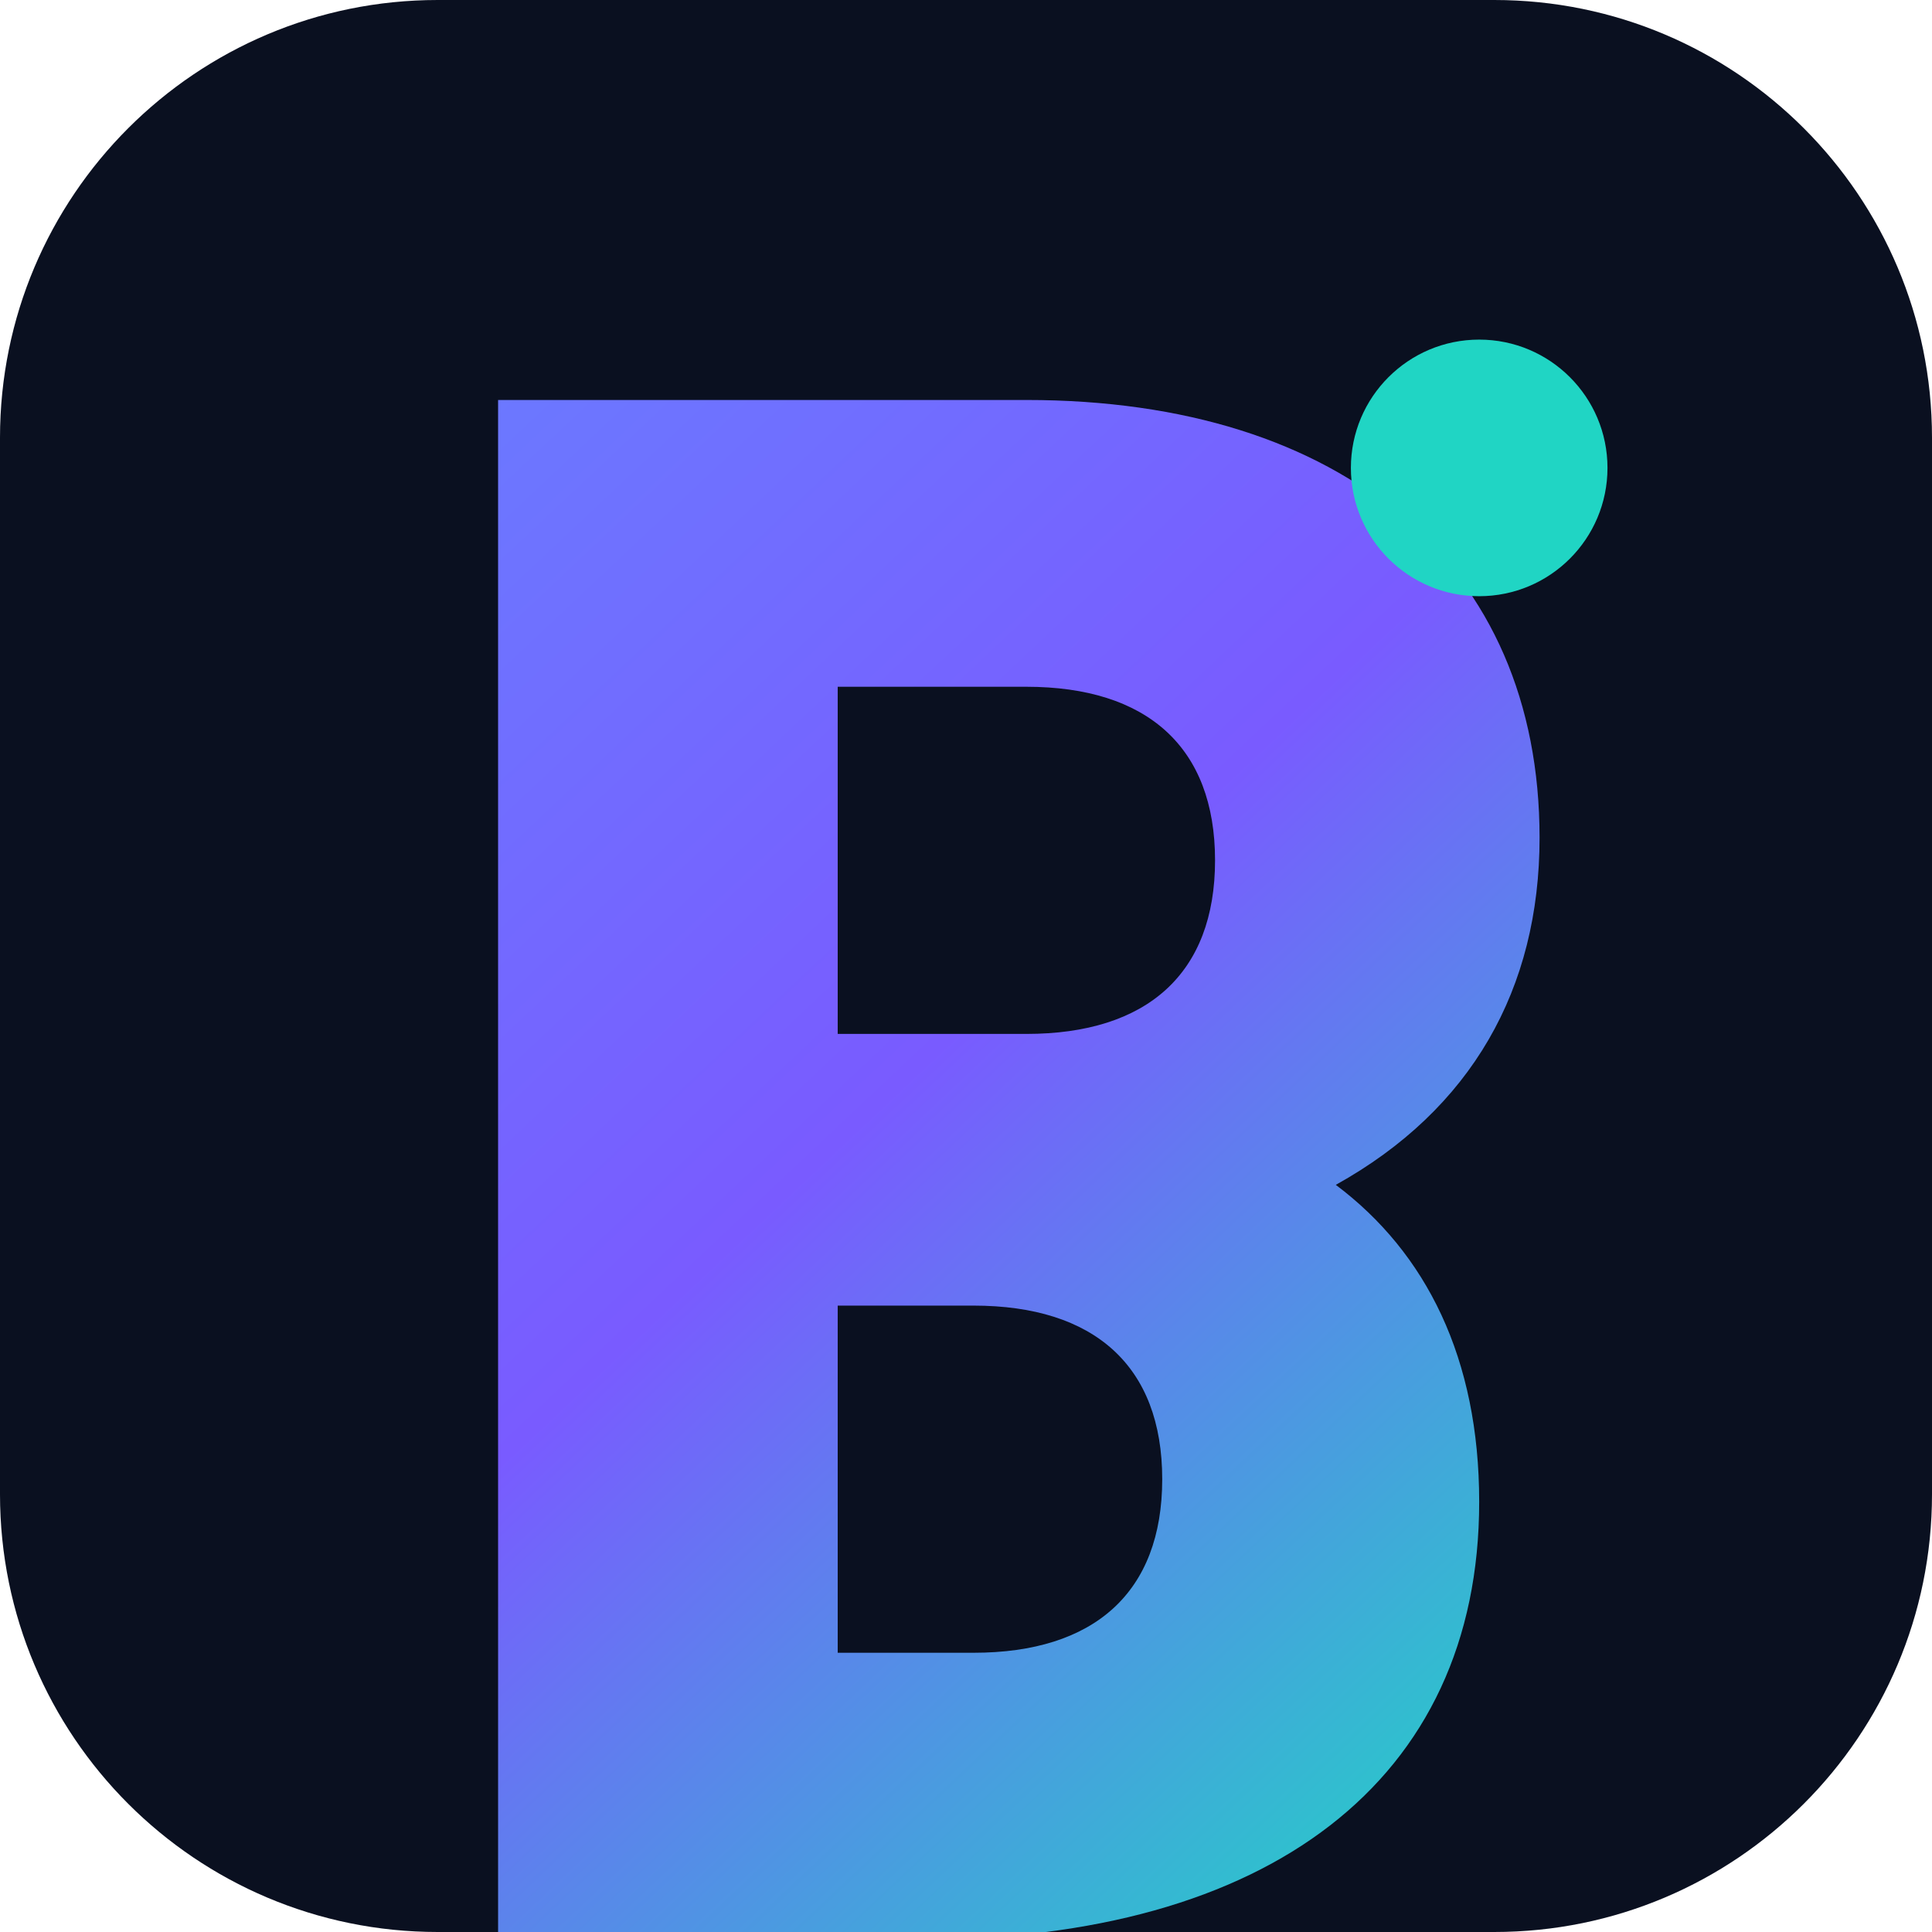
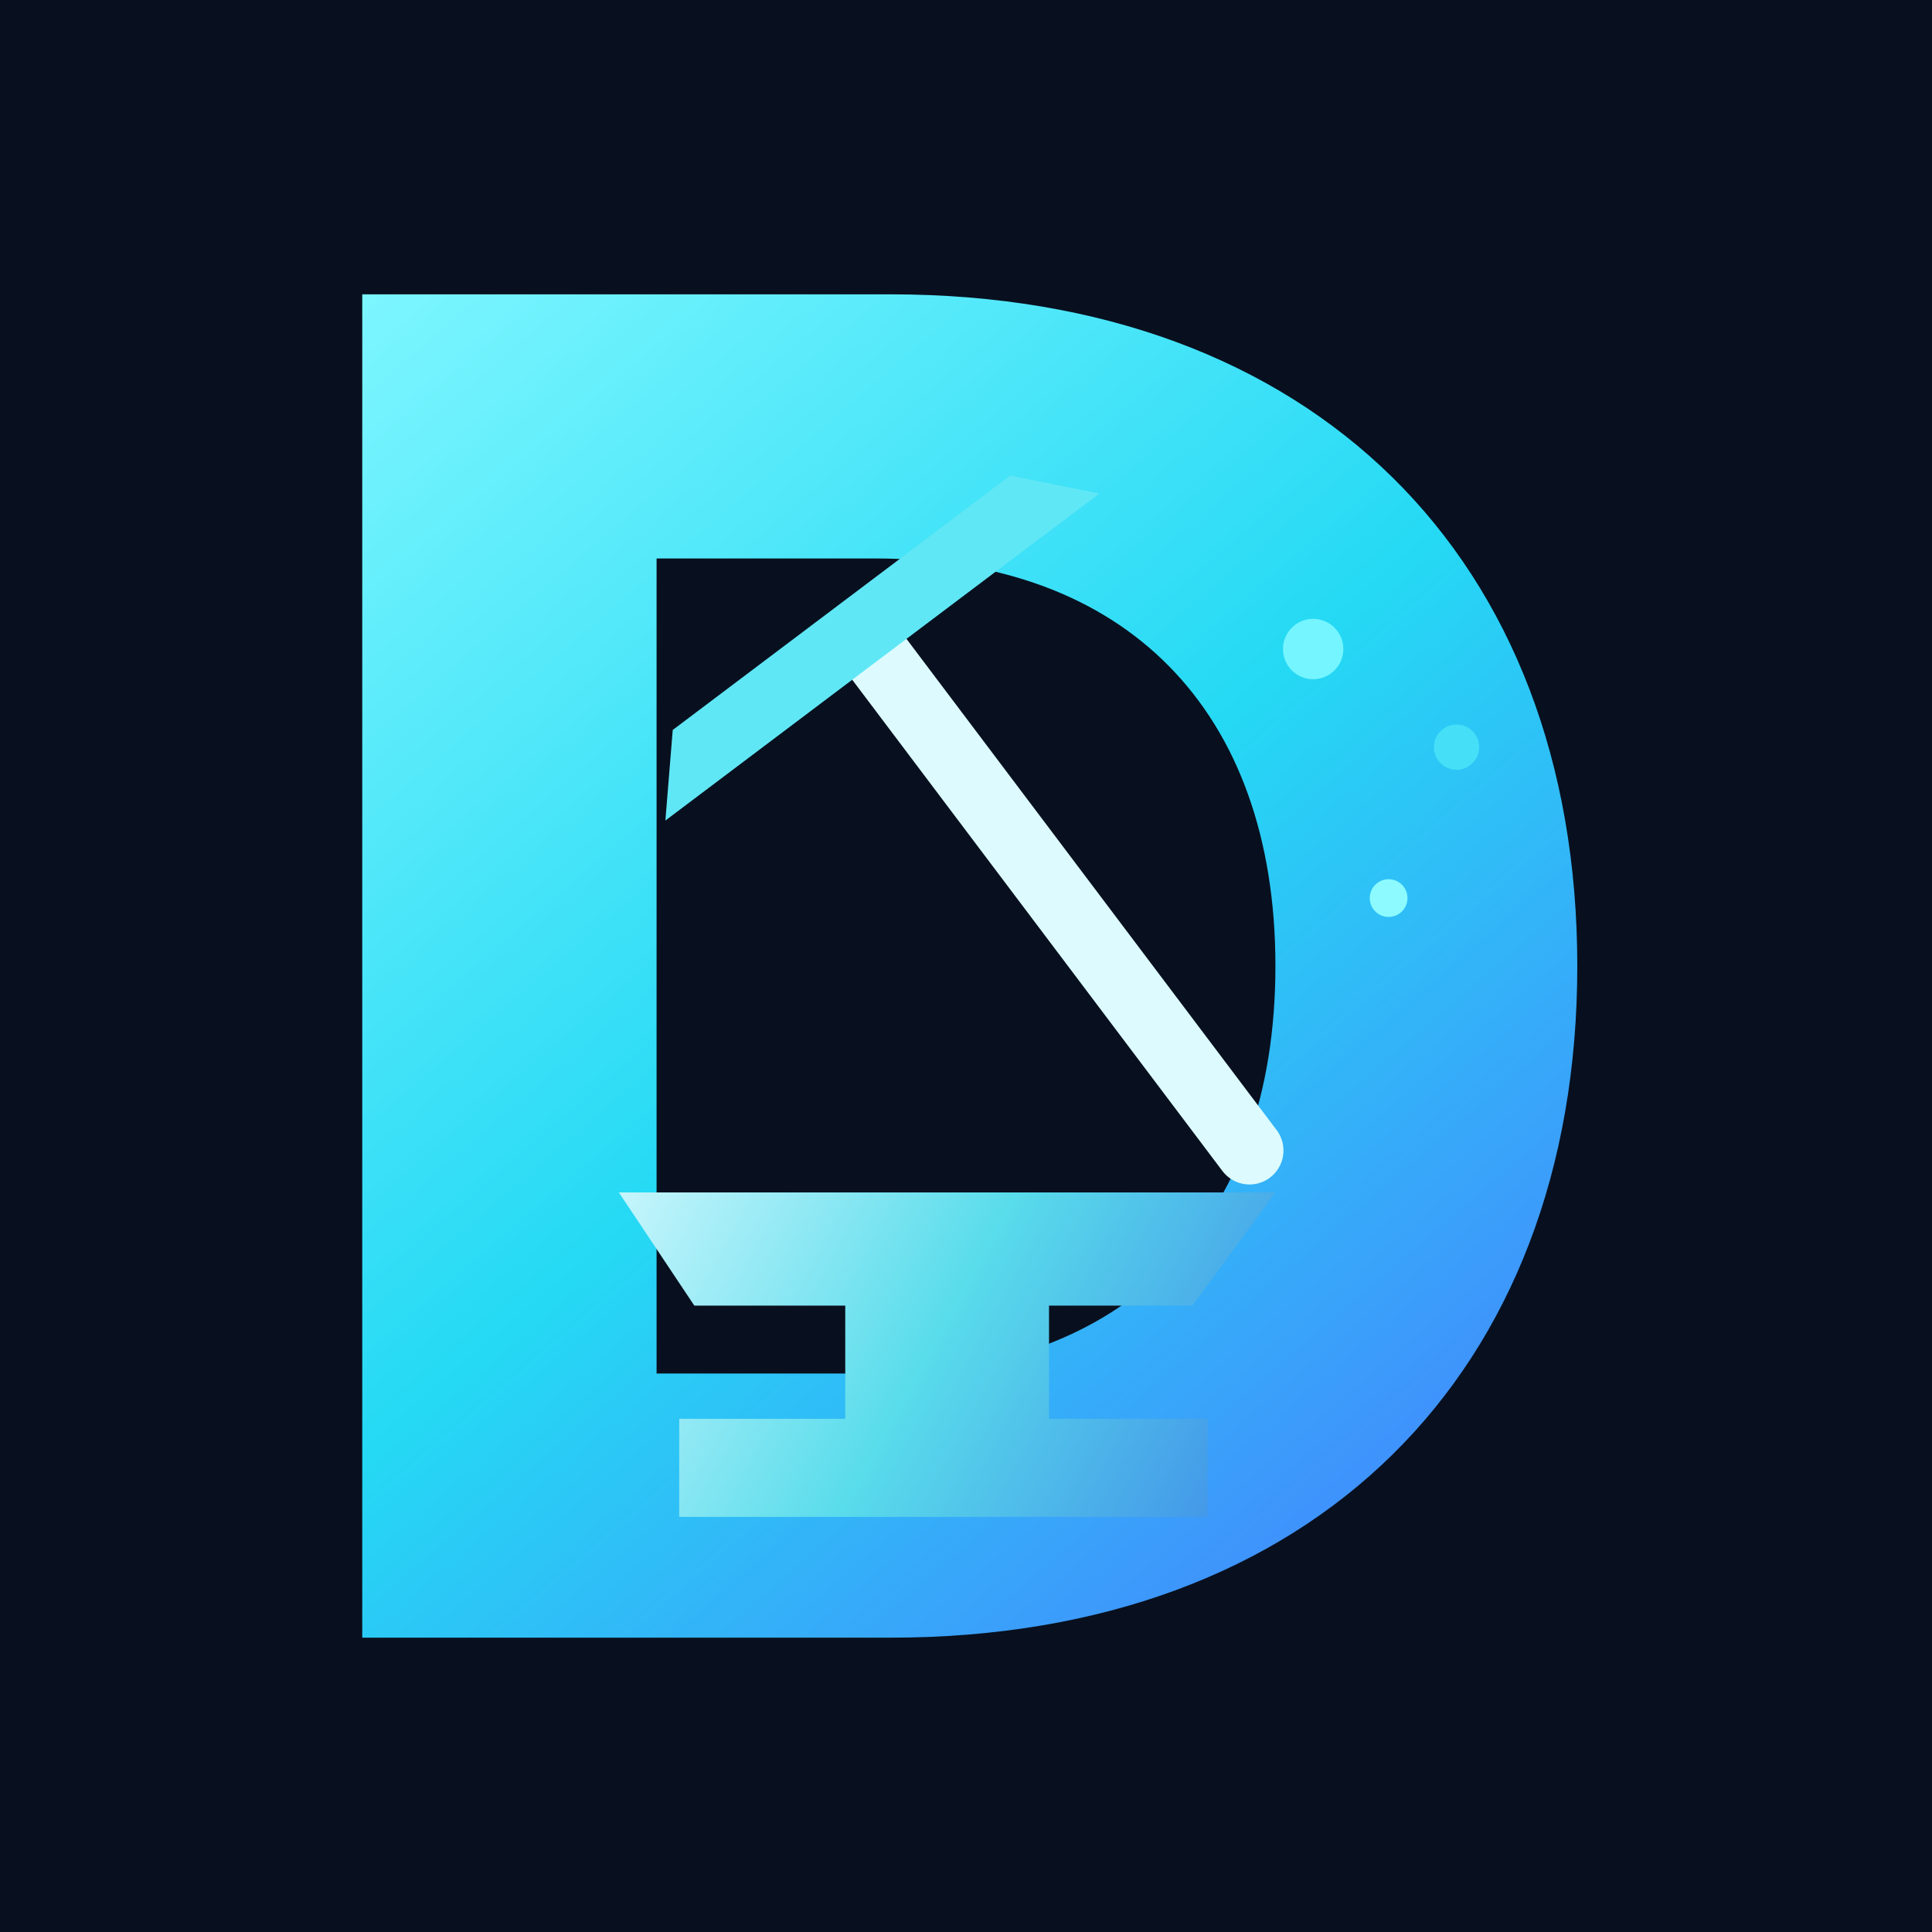
<svg xmlns="http://www.w3.org/2000/svg" viewBox="0 0 256 256">
  <defs>
-     <linearGradient id="g" x1="32" y1="26" x2="224" y2="230" gradientUnits="userSpaceOnUse">
-       <stop stop-color="#6684FF" />
-       <stop offset=".52" stop-color="#795BFF" />
-       <stop offset="1" stop-color="#20D5C4" />
+     <linearGradient id="cyan" x1="52" y1="36" x2="210" y2="220" gradientUnits="userSpaceOnUse">
+       <stop offset="0" stop-color="#7CF6FF" />
+       <stop offset=".48" stop-color="#25D9F4" />
+       <stop offset="1" stop-color="#4A75FF" />
+     </linearGradient>
+     <linearGradient id="steel" x1="76" y1="154" x2="180" y2="211" gradientUnits="userSpaceOnUse">
+       <stop offset="0" stop-color="#D7F9FF" />
+       <stop offset=".45" stop-color="#59DCEB" />
+       <stop offset="1" stop-color="#3976E7" />
    </linearGradient>
  </defs>
-   <rect width="256" height="256" rx="58" fill="#0A1020" />
-   <path d="M66 53h70c42 0 68 22 68 58 0 20-9 36-27 46 12 9 19 23 19 42 0 37-28 58-74 58H66V53zm45 38v46h25c16 0 25-8 25-23 0-15-9-23-25-23h-25zm0 82v46h18c16 0 25-8 25-23 0-15-9-23-25-23h-18z" fill="url(#g)" />
-   <circle cx="196" cy="62" r="17" fill="#20D5C4" />
+   <rect width="256" height="256" fill="#08101F" />
+   <path d="M48 39h70c56 0 91 35 91 89s-35 89-91 89H48V39zm39 35v108h29c33 0 53-20 53-54s-20-54-53-54H87z" fill="url(#cyan)" />
+   <path d="M82 158h87l-11 15h-19v15h21v13H90v-13h22v-15H92z" fill="url(#steel)" />
+   <g transform="rotate(-37 144 123)">
+     <rect x="139" y="72" width="9" height="92" rx="4.5" fill="#DDFBFF" />
+     <path d="M116 69h56l8 9h-72z" fill="#60E7F5" />
+   </g>
+   <circle cx="174" cy="86" r="4" fill="#75F5FF" />
+   <circle cx="193" cy="99" r="3" fill="#45DFF7" />
+   <circle cx="184" cy="119" r="2.5" fill="#8CFAFF" />
</svg>
